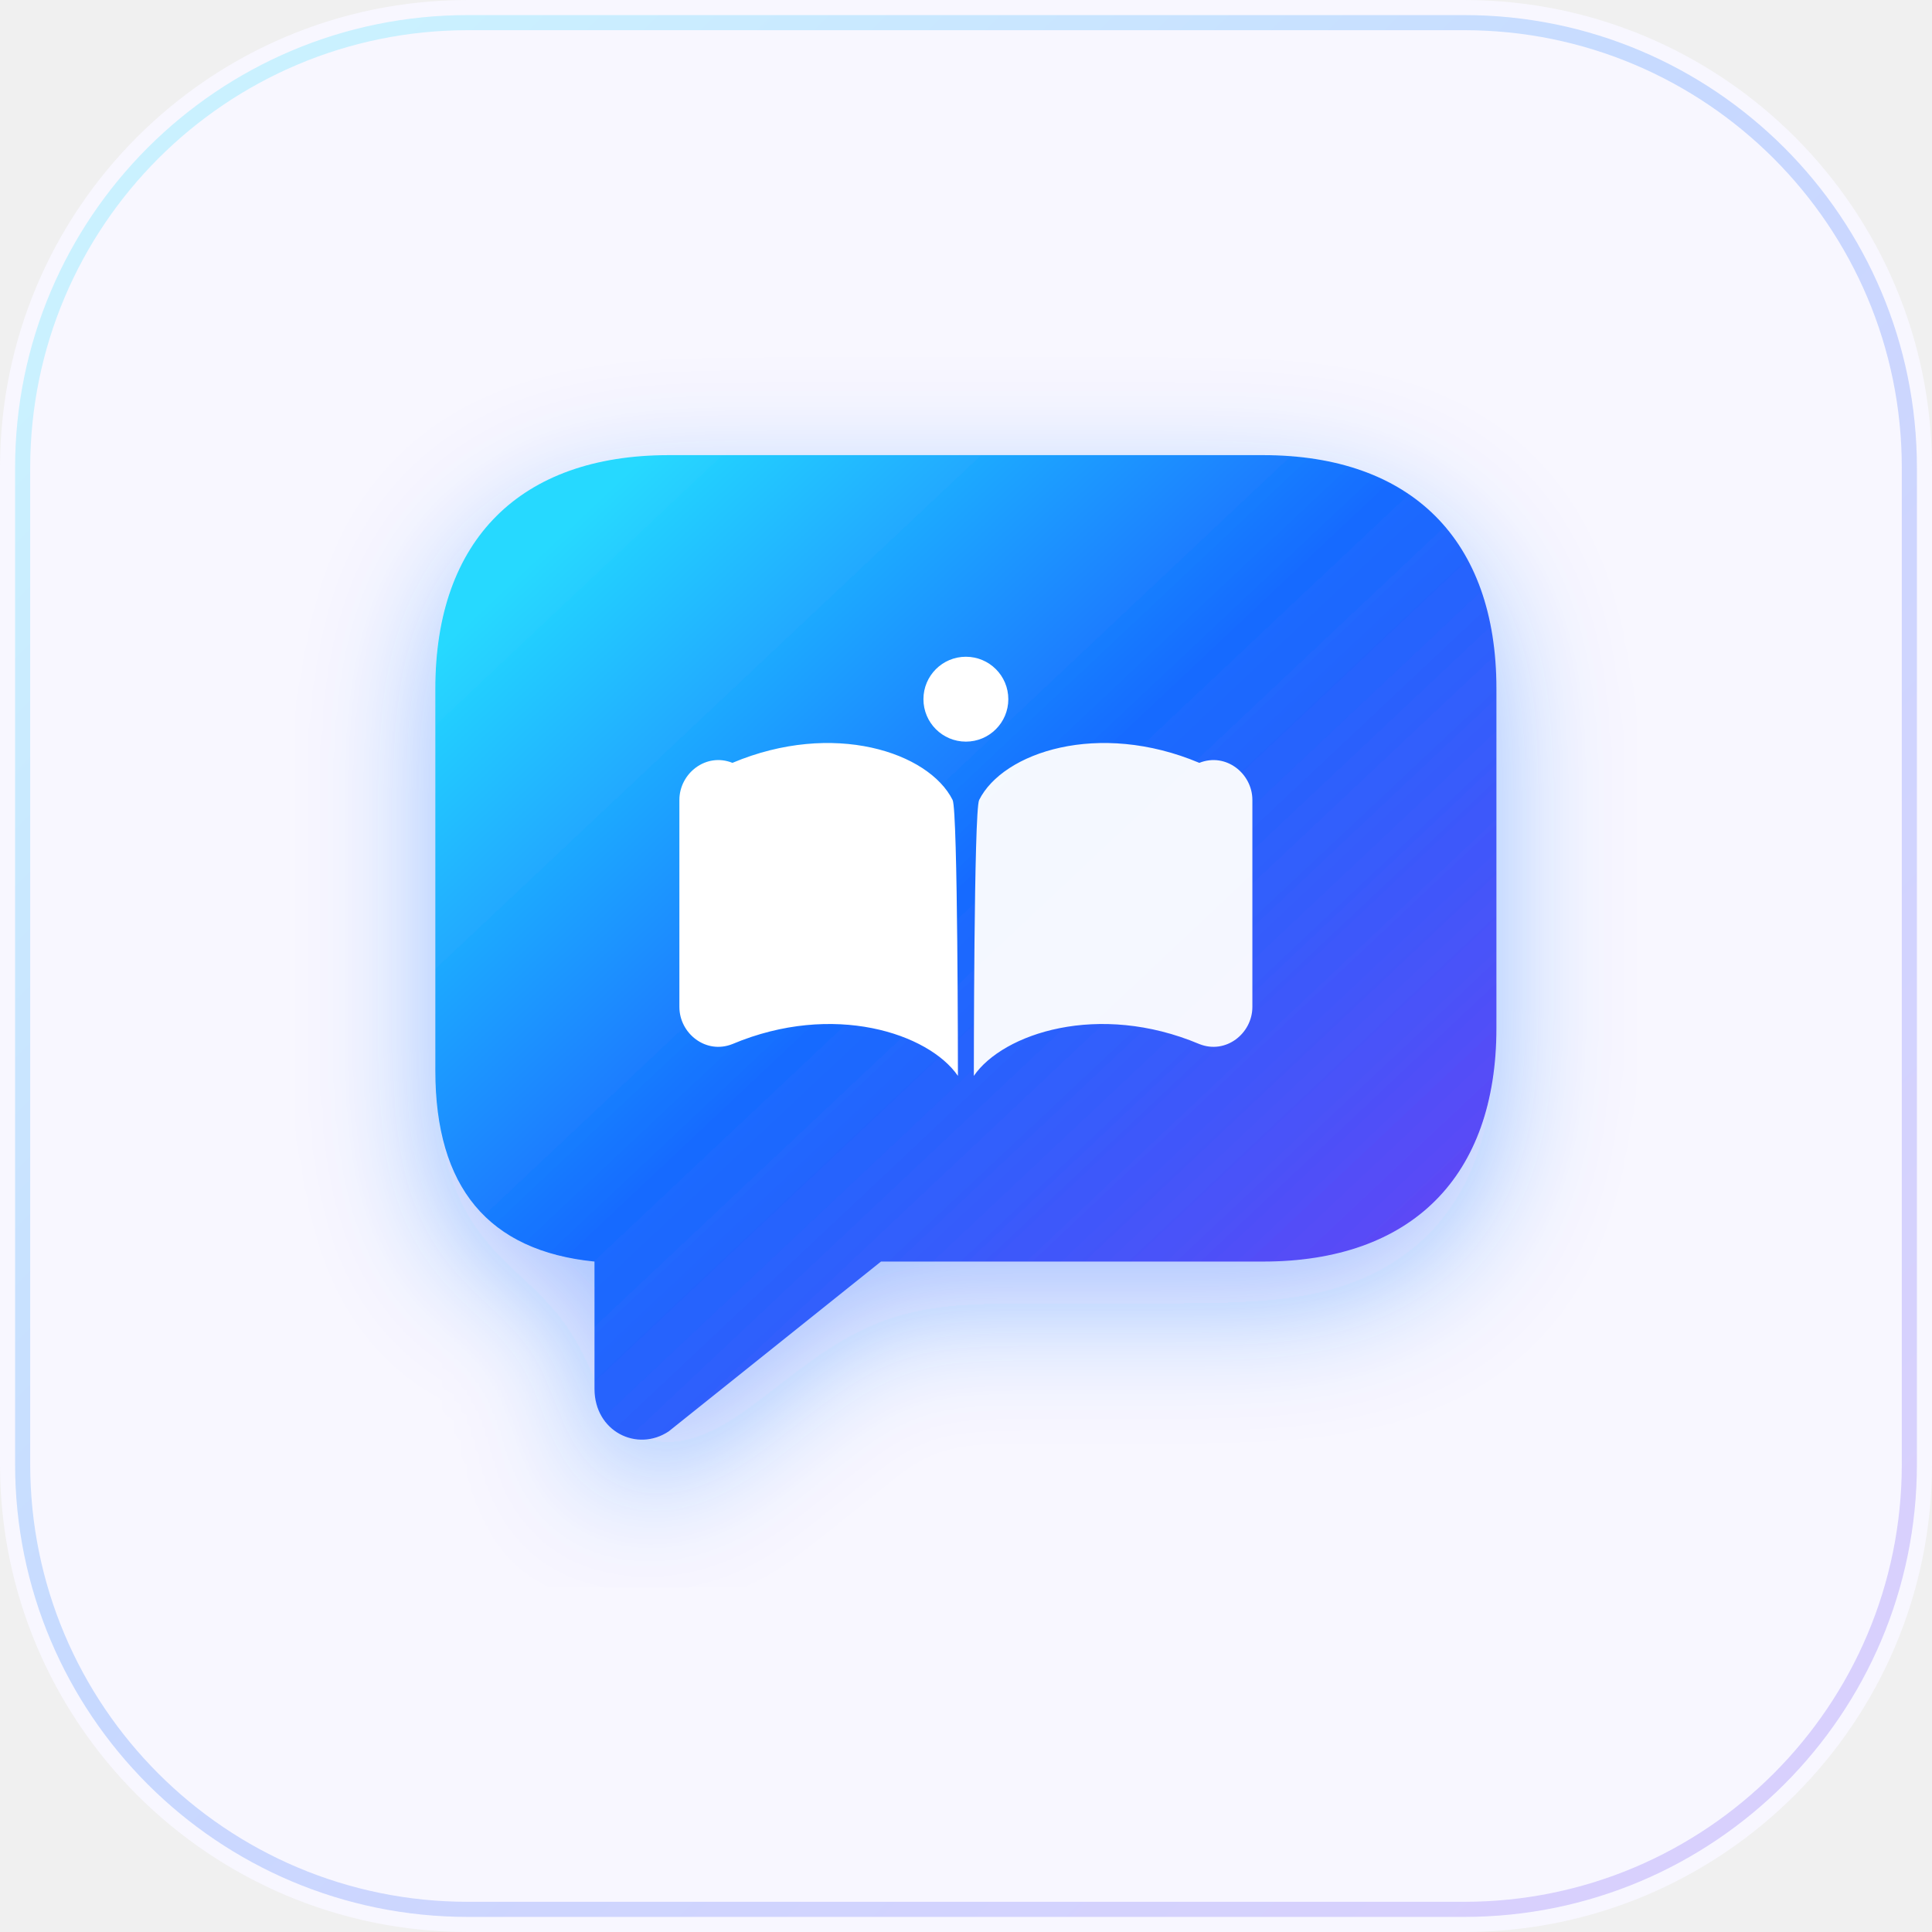
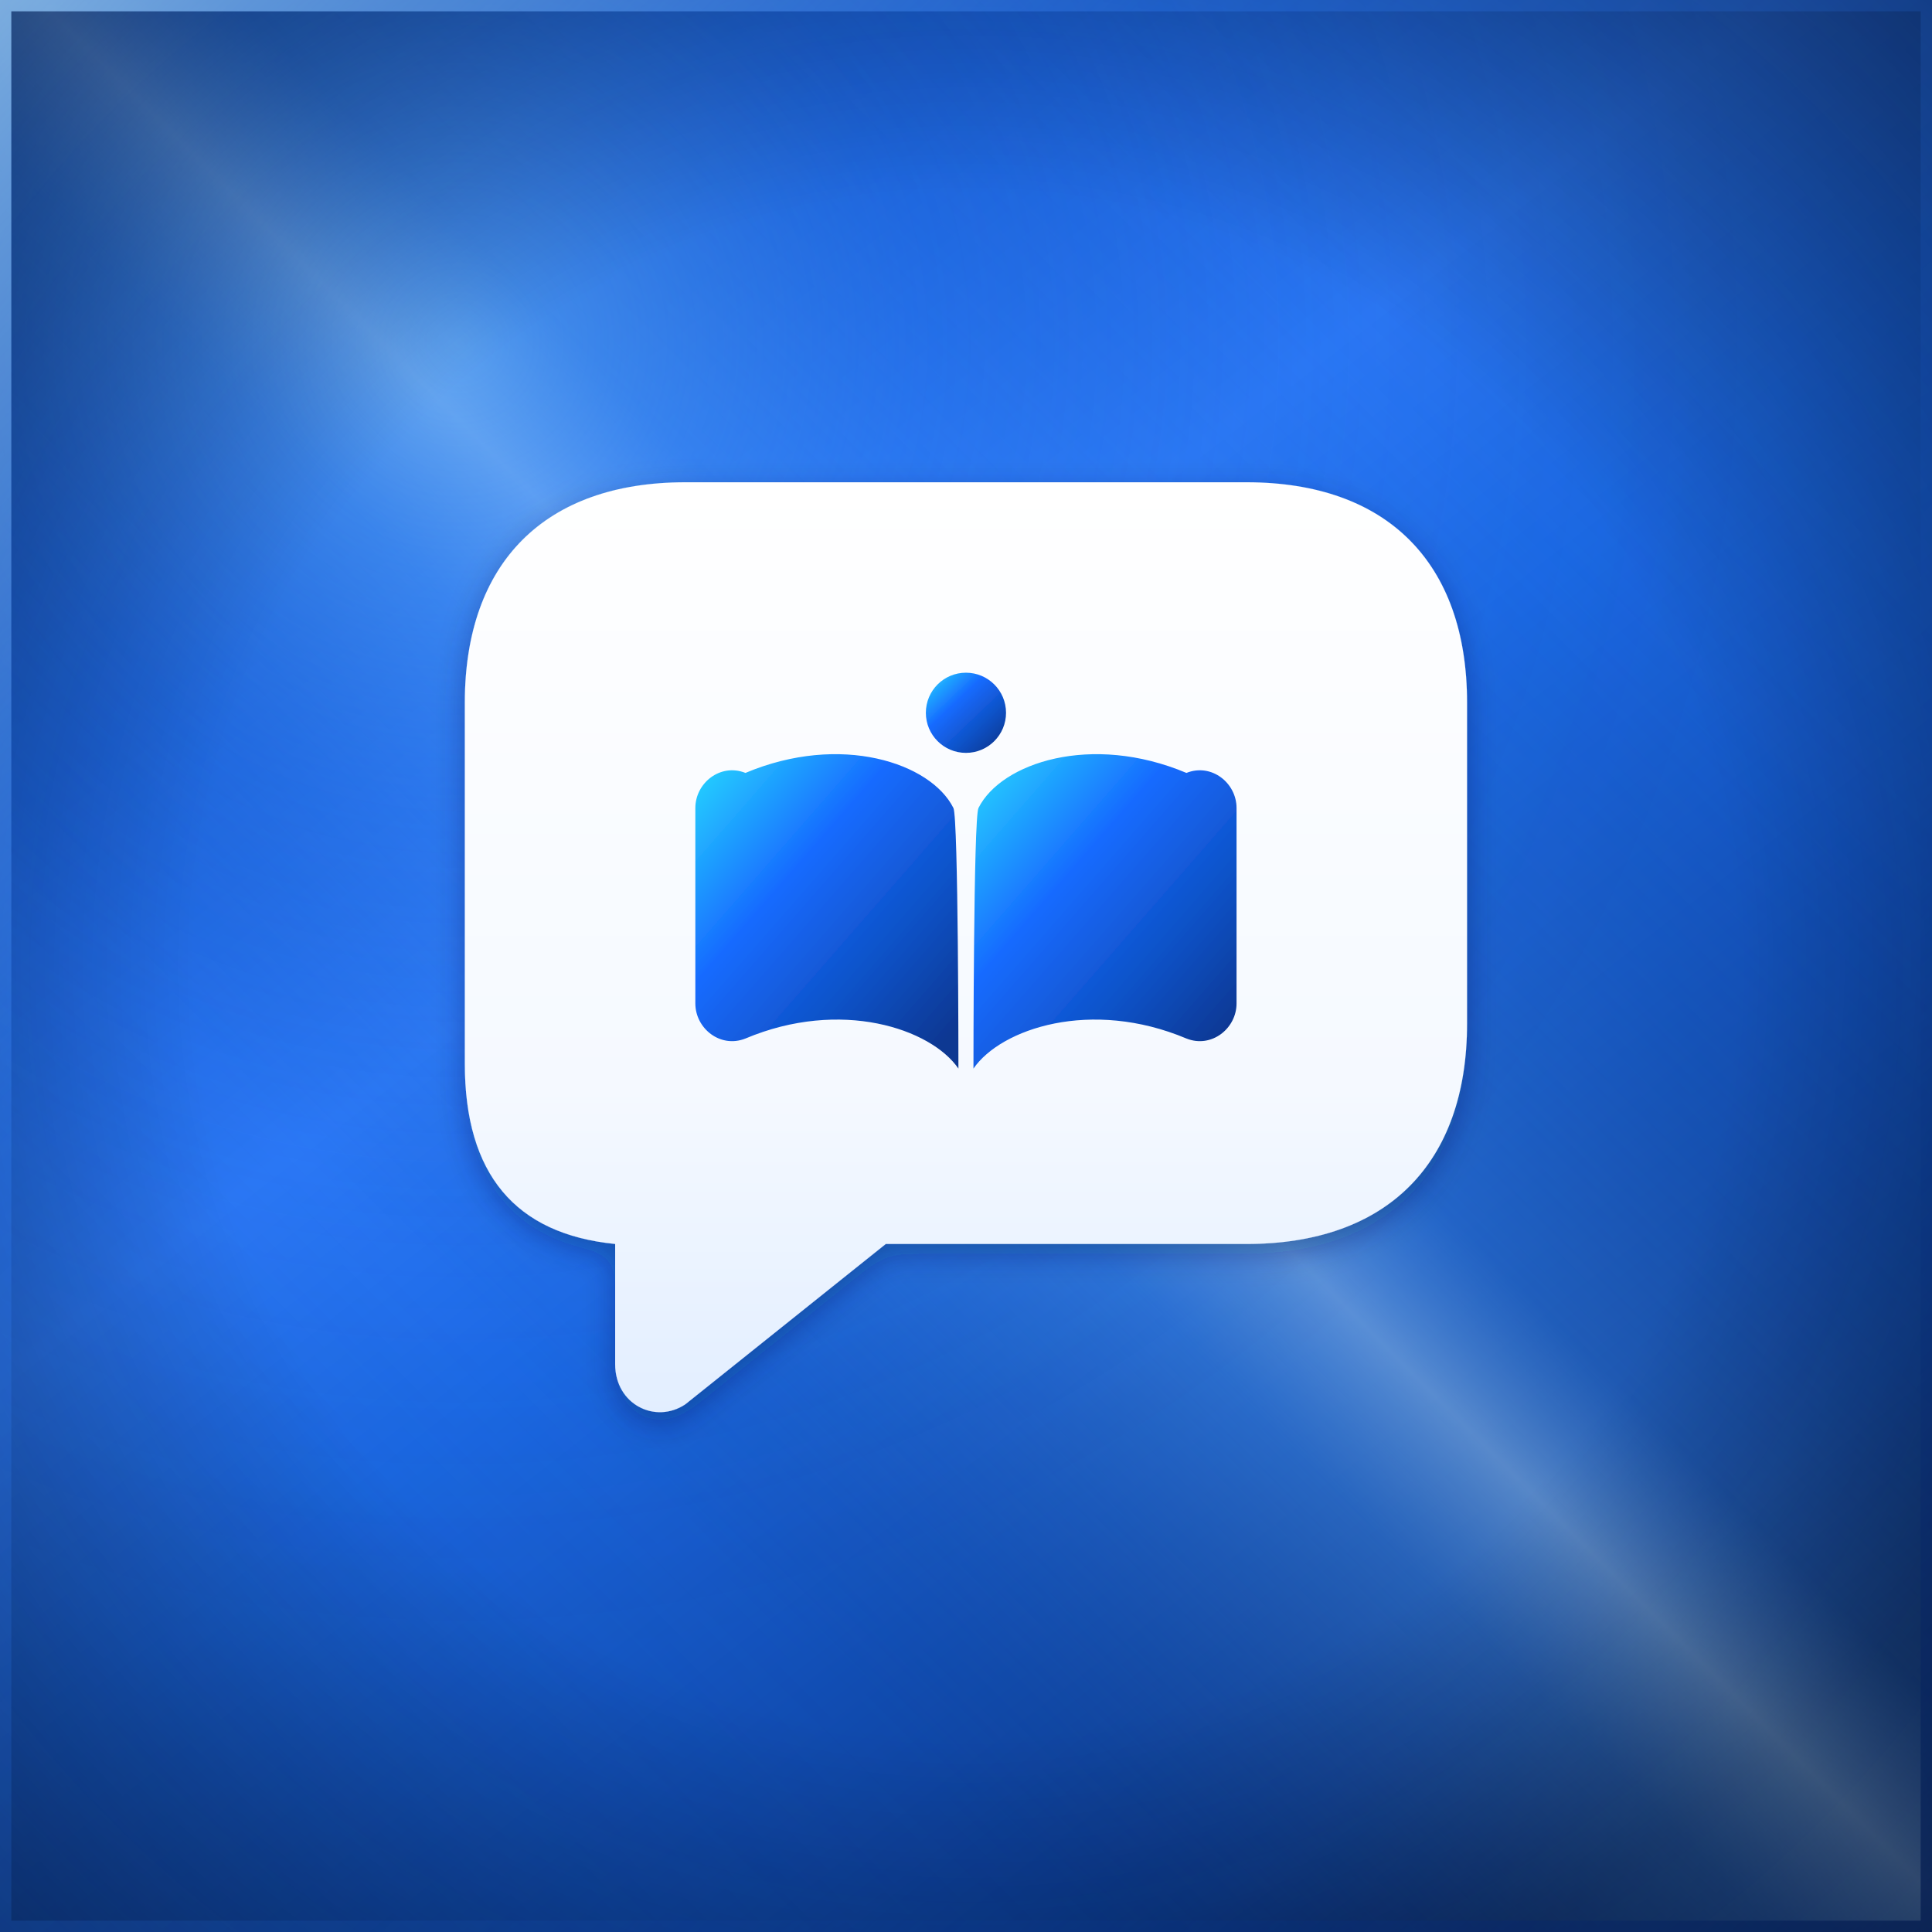
- <svg xmlns="http://www.w3.org/2000/svg" viewBox="0 0 512 512" fill="none">
+ <svg xmlns="http://www.w3.org/2000/svg" viewBox="0 0 512 512" width="512" height="512">
  <defs>
-     <linearGradient id="wpPwaGrad512" x1="10%" y1="10%" x2="90%" y2="90%">
-       <stop offset="0%" stop-color="#26D9FF" />
-       <stop offset="46%" stop-color="#176BFF" />
-       <stop offset="100%" stop-color="#6545F5" />
+     <linearGradient id="wpMetallicBase512" x1="15%" y1="5%" x2="85%" y2="95%">
+       <stop offset="0%" stop-color="#1750B2" />
+       <stop offset="18%" stop-color="#1B60D4" />
+       <stop offset="38%" stop-color="#2E7EFF" />
+       <stop offset="52%" stop-color="#1D6DEC" />
+       <stop offset="72%" stop-color="#114EB5" />
+       <stop offset="90%" stop-color="#0A3686" />
+       <stop offset="100%" stop-color="#06225C" />
    </linearGradient>
-     <filter id="wpDropShadow512" x="-15%" y="-15%" width="130%" height="130%">
-       <feDropShadow dx="0" dy="16" stdDeviation="24" flood-color="#176BFF" flood-opacity="0.38" />
+     <linearGradient id="wpMetallicGleam512" x1="0%" y1="100%" x2="100%" y2="0%">
+       <stop offset="0%" stop-color="#03163E" stop-opacity="0.3" />
+       <stop offset="28%" stop-color="#0D3B8E" stop-opacity="0.05" />
+       <stop offset="46%" stop-color="#5EACFF" stop-opacity="0.32" />
+       <stop offset="51%" stop-color="#A8D7FF" stop-opacity="0.48" />
+       <stop offset="56%" stop-color="#54A5FF" stop-opacity="0.25" />
+       <stop offset="75%" stop-color="#1148A6" stop-opacity="0.08" />
+       <stop offset="100%" stop-color="#041842" stop-opacity="0.35" />
+     </linearGradient>
+     <radialGradient id="wpLightFlare512" cx="24%" cy="18%" r="68%">
+       <stop offset="0%" stop-color="#73BEFF" stop-opacity="0.45" />
+       <stop offset="35%" stop-color="#1F73FF" stop-opacity="0.18" />
+       <stop offset="70%" stop-color="#0F47B2" stop-opacity="0.05" />
+       <stop offset="100%" stop-color="#000000" stop-opacity="0" />
+     </radialGradient>
+     <radialGradient id="wpVignette512" cx="50%" cy="50%" r="72%">
+       <stop offset="55%" stop-color="#000000" stop-opacity="0" />
+       <stop offset="100%" stop-color="#020E28" stop-opacity="0.52" />
+     </radialGradient>
+     <linearGradient id="wpMetallicRim512" x1="0%" y1="0%" x2="100%" y2="100%">
+       <stop offset="0%" stop-color="#9AD0FF" stop-opacity="0.75" />
+       <stop offset="30%" stop-color="#3484FF" stop-opacity="0.3" />
+       <stop offset="70%" stop-color="#0D3E98" stop-opacity="0.2" />
+       <stop offset="100%" stop-color="#051C4E" stop-opacity="0.8" />
+     </linearGradient>
+     <filter id="wpSymbolShadow512" x="-20%" y="-20%" width="140%" height="140%">
+       <feDropShadow dx="0" dy="16" stdDeviation="15" flood-color="#020C24" flood-opacity="0.58" />
+       <feDropShadow dx="0" dy="4" stdDeviation="6" flood-color="#061B48" flood-opacity="0.35" />
    </filter>
+     <linearGradient id="wpBubblePlate512" x1="0%" y1="0%" x2="0%" y2="100%">
+       <stop offset="0%" stop-color="#FFFFFF" />
+       <stop offset="65%" stop-color="#F5F9FF" />
+       <stop offset="100%" stop-color="#E2EEFF" />
+     </linearGradient>
+     <linearGradient id="wpWingsGrad512" x1="8%" y1="6%" x2="92%" y2="94%">
+       <stop offset="0%" stop-color="#24C6FF" />
+       <stop offset="35%" stop-color="#176BFF" />
+       <stop offset="75%" stop-color="#0E4EBF" />
+       <stop offset="100%" stop-color="#083792" />
+     </linearGradient>
  </defs>
-   <rect width="512" height="512" rx="124" fill="#F8F7FF" />
-   <rect x="6" y="6" width="500" height="500" rx="118" stroke="url(#wpPwaGrad512)" stroke-width="4" stroke-opacity="0.22" />
-   <g filter="url(#wpDropShadow512)" transform="translate(76, 70) scale(0.703)">
-     <path d="M144 72 H368 C424 72 456 104 456 160 V288 C456 344 424 376 368 376 H224 L144 440 C132 448 116 440 116 424 V376 C76 372 56 348 56 304 V160 C56 104 88 72 144 72 Z" fill="url(#wpPwaGrad512)" />
-     <path d="M168 188 C206 172 242 184 251 202 C253 206 253 306 253 306 C242 290 206 278 168 294 C158 298 148 290 148 280 V202 C148 192 158 184 168 188 Z" fill="#FFFFFF" />
-     <path d="M344 188 C306 172 270 184 261 202 C259 206 259 306 259 306 C270 290 306 278 344 294 C354 298 364 290 364 280 V202 C364 192 354 184 344 188 Z" fill="#FFFFFF" fill-opacity="0.95" />
-     <circle cx="256" cy="164" r="16" fill="#FFFFFF" />
+   <rect width="512" height="512" fill="url(#wpMetallicBase512)" />
+   <rect width="512" height="512" fill="url(#wpMetallicGleam512)" />
+   <rect width="512" height="512" fill="url(#wpLightFlare512)" />
+   <rect width="512" height="512" fill="url(#wpVignette512)" />
+   <rect x="1.5" y="1.5" width="509" height="509" fill="none" stroke="url(#wpMetallicRim512)" stroke-width="3" />
+   <g filter="url(#wpSymbolShadow512)" transform="translate(86, 80) scale(0.664)">
+     <path d="M144 72 H368 C424 72 456 104 456 160 V288 C456 344 424 376 368 376 H224 L144 440 C132 448 116 440 116 424 V376 C76 372 56 348 56 304 V160 C56 104 88 72 144 72 Z" fill="url(#wpBubblePlate512)" />
+     <path d="M168 188 C206 172 242 184 251 202 C253 206 253 306 253 306 C242 290 206 278 168 294 C158 298 148 290 148 280 V202 C148 192 158 184 168 188 Z" fill="url(#wpWingsGrad512)" />
+     <path d="M344 188 C306 172 270 184 261 202 C259 206 259 306 259 306 C270 290 306 278 344 294 C354 298 364 290 364 280 V202 C364 192 354 184 344 188 Z" fill="url(#wpWingsGrad512)" />
+     <circle cx="256" cy="164" r="16" fill="url(#wpWingsGrad512)" />
  </g>
</svg>
